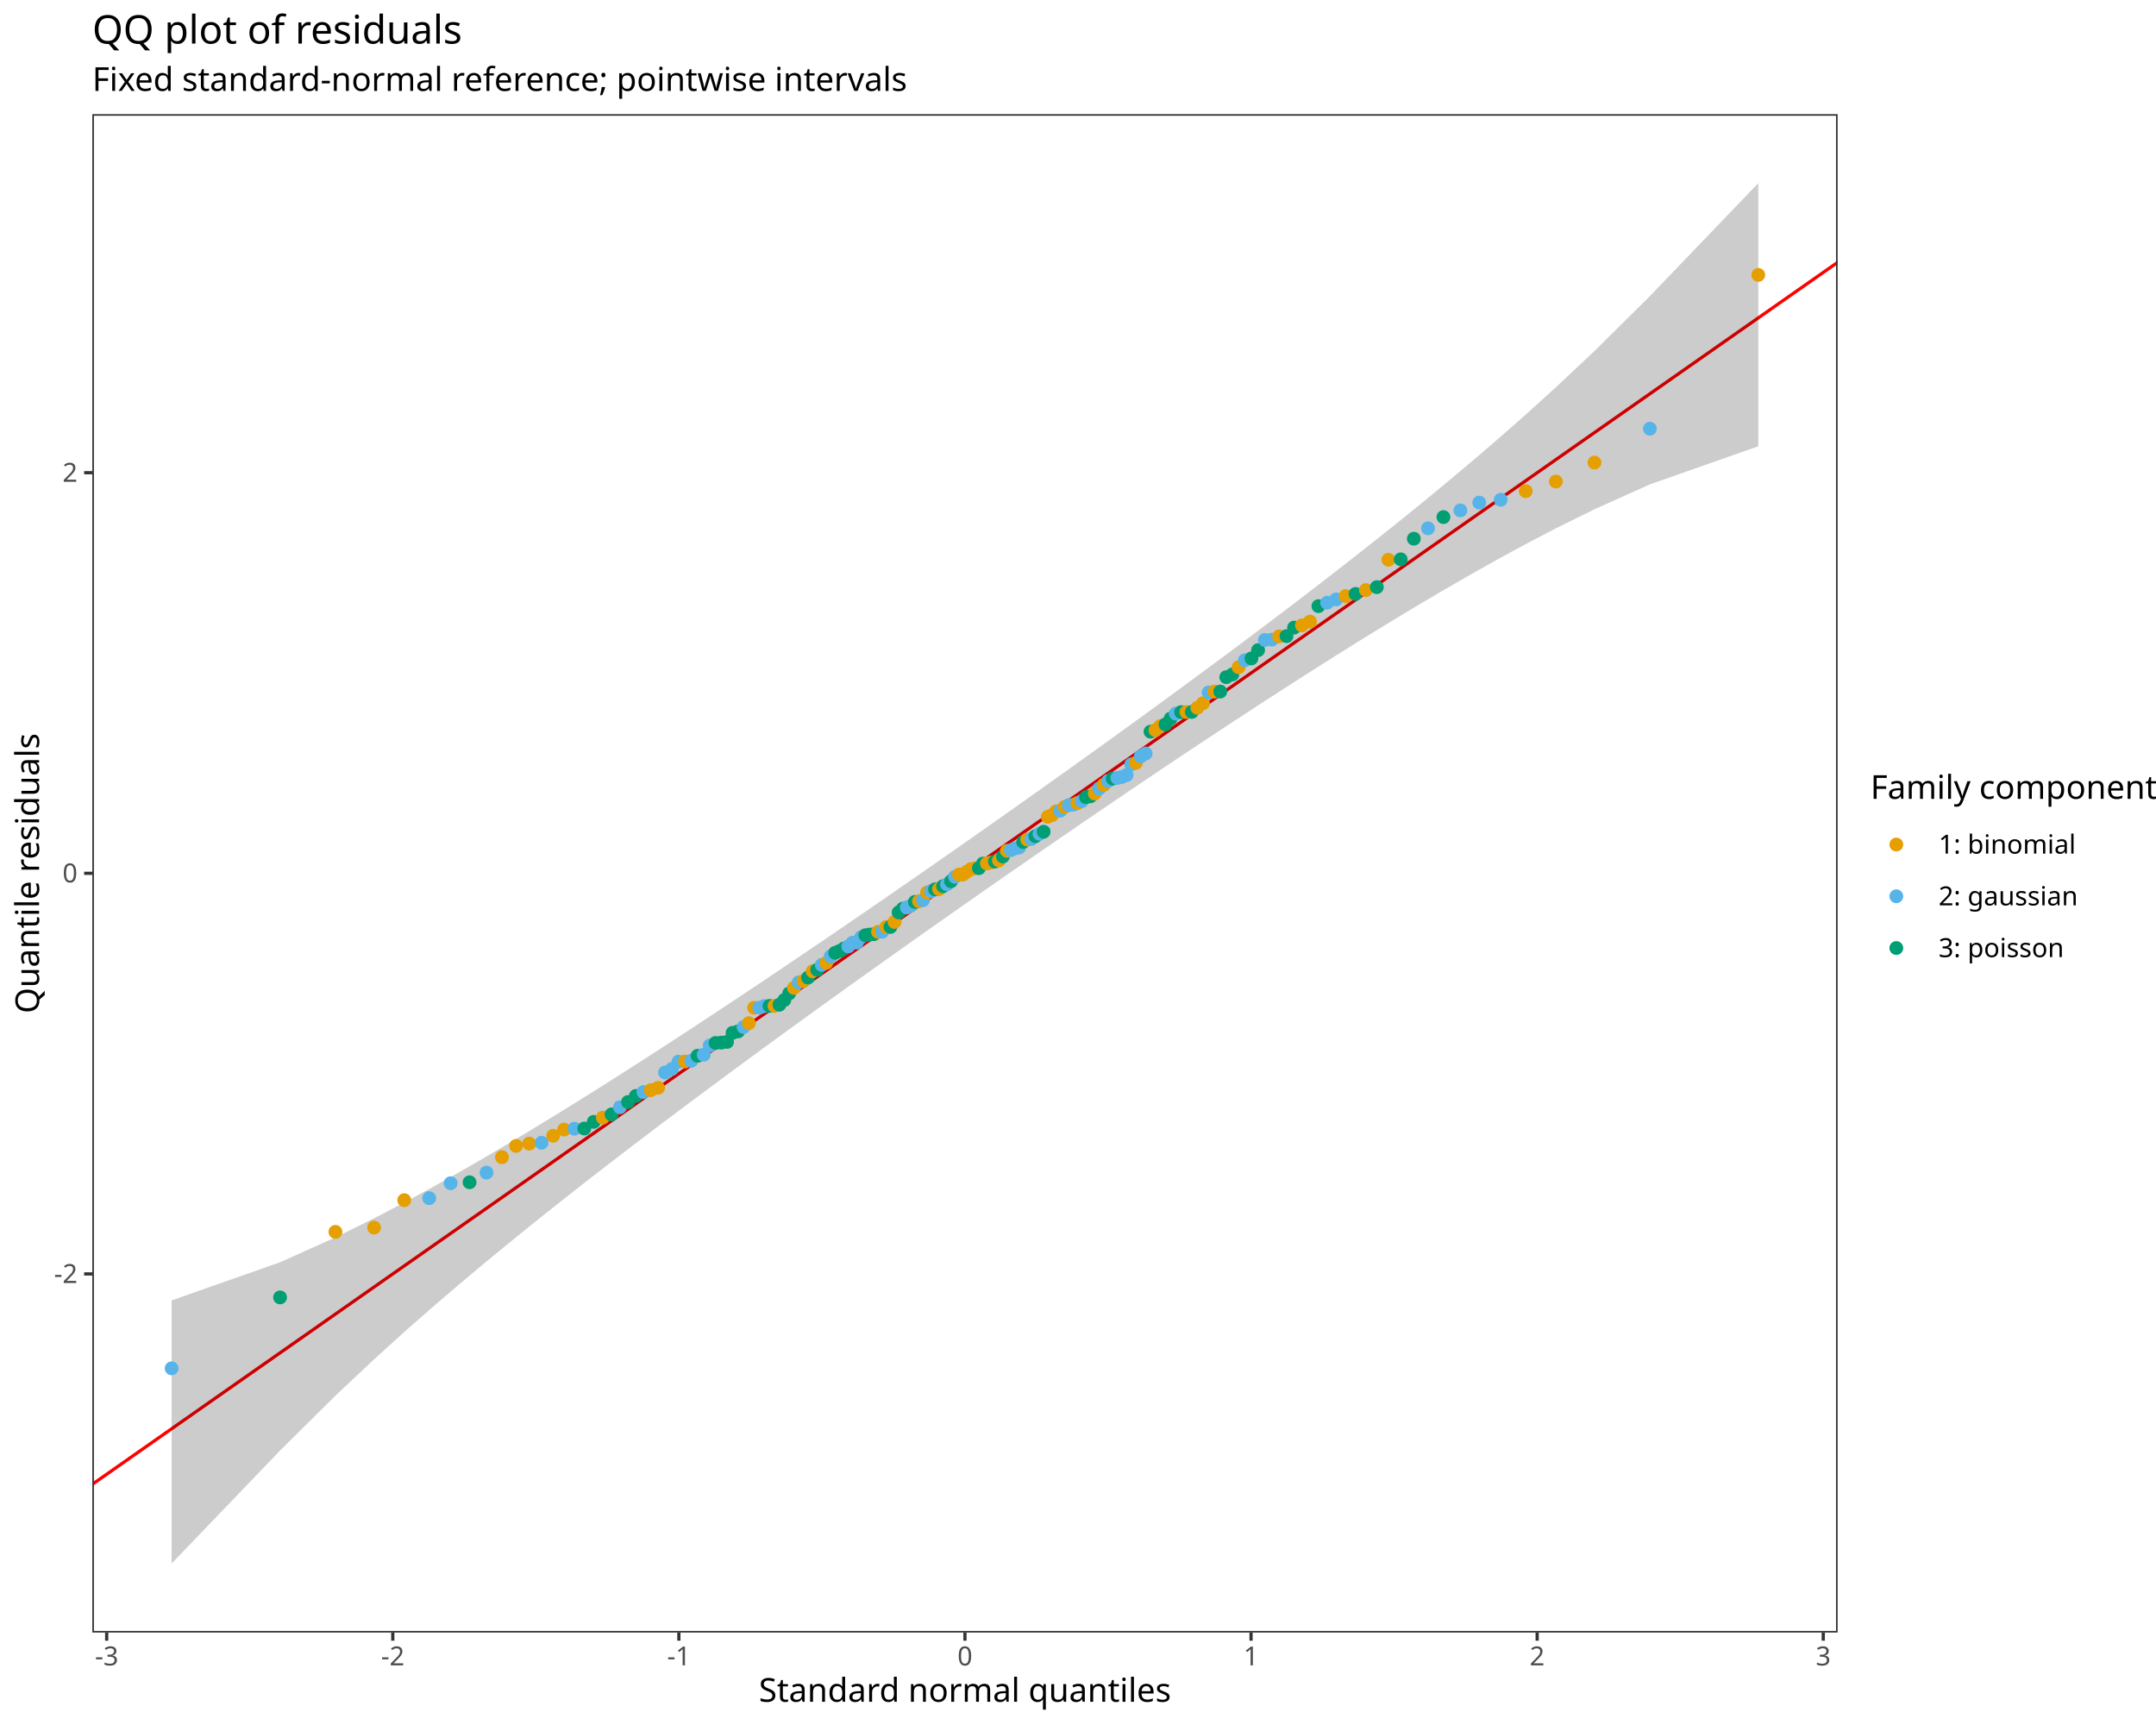
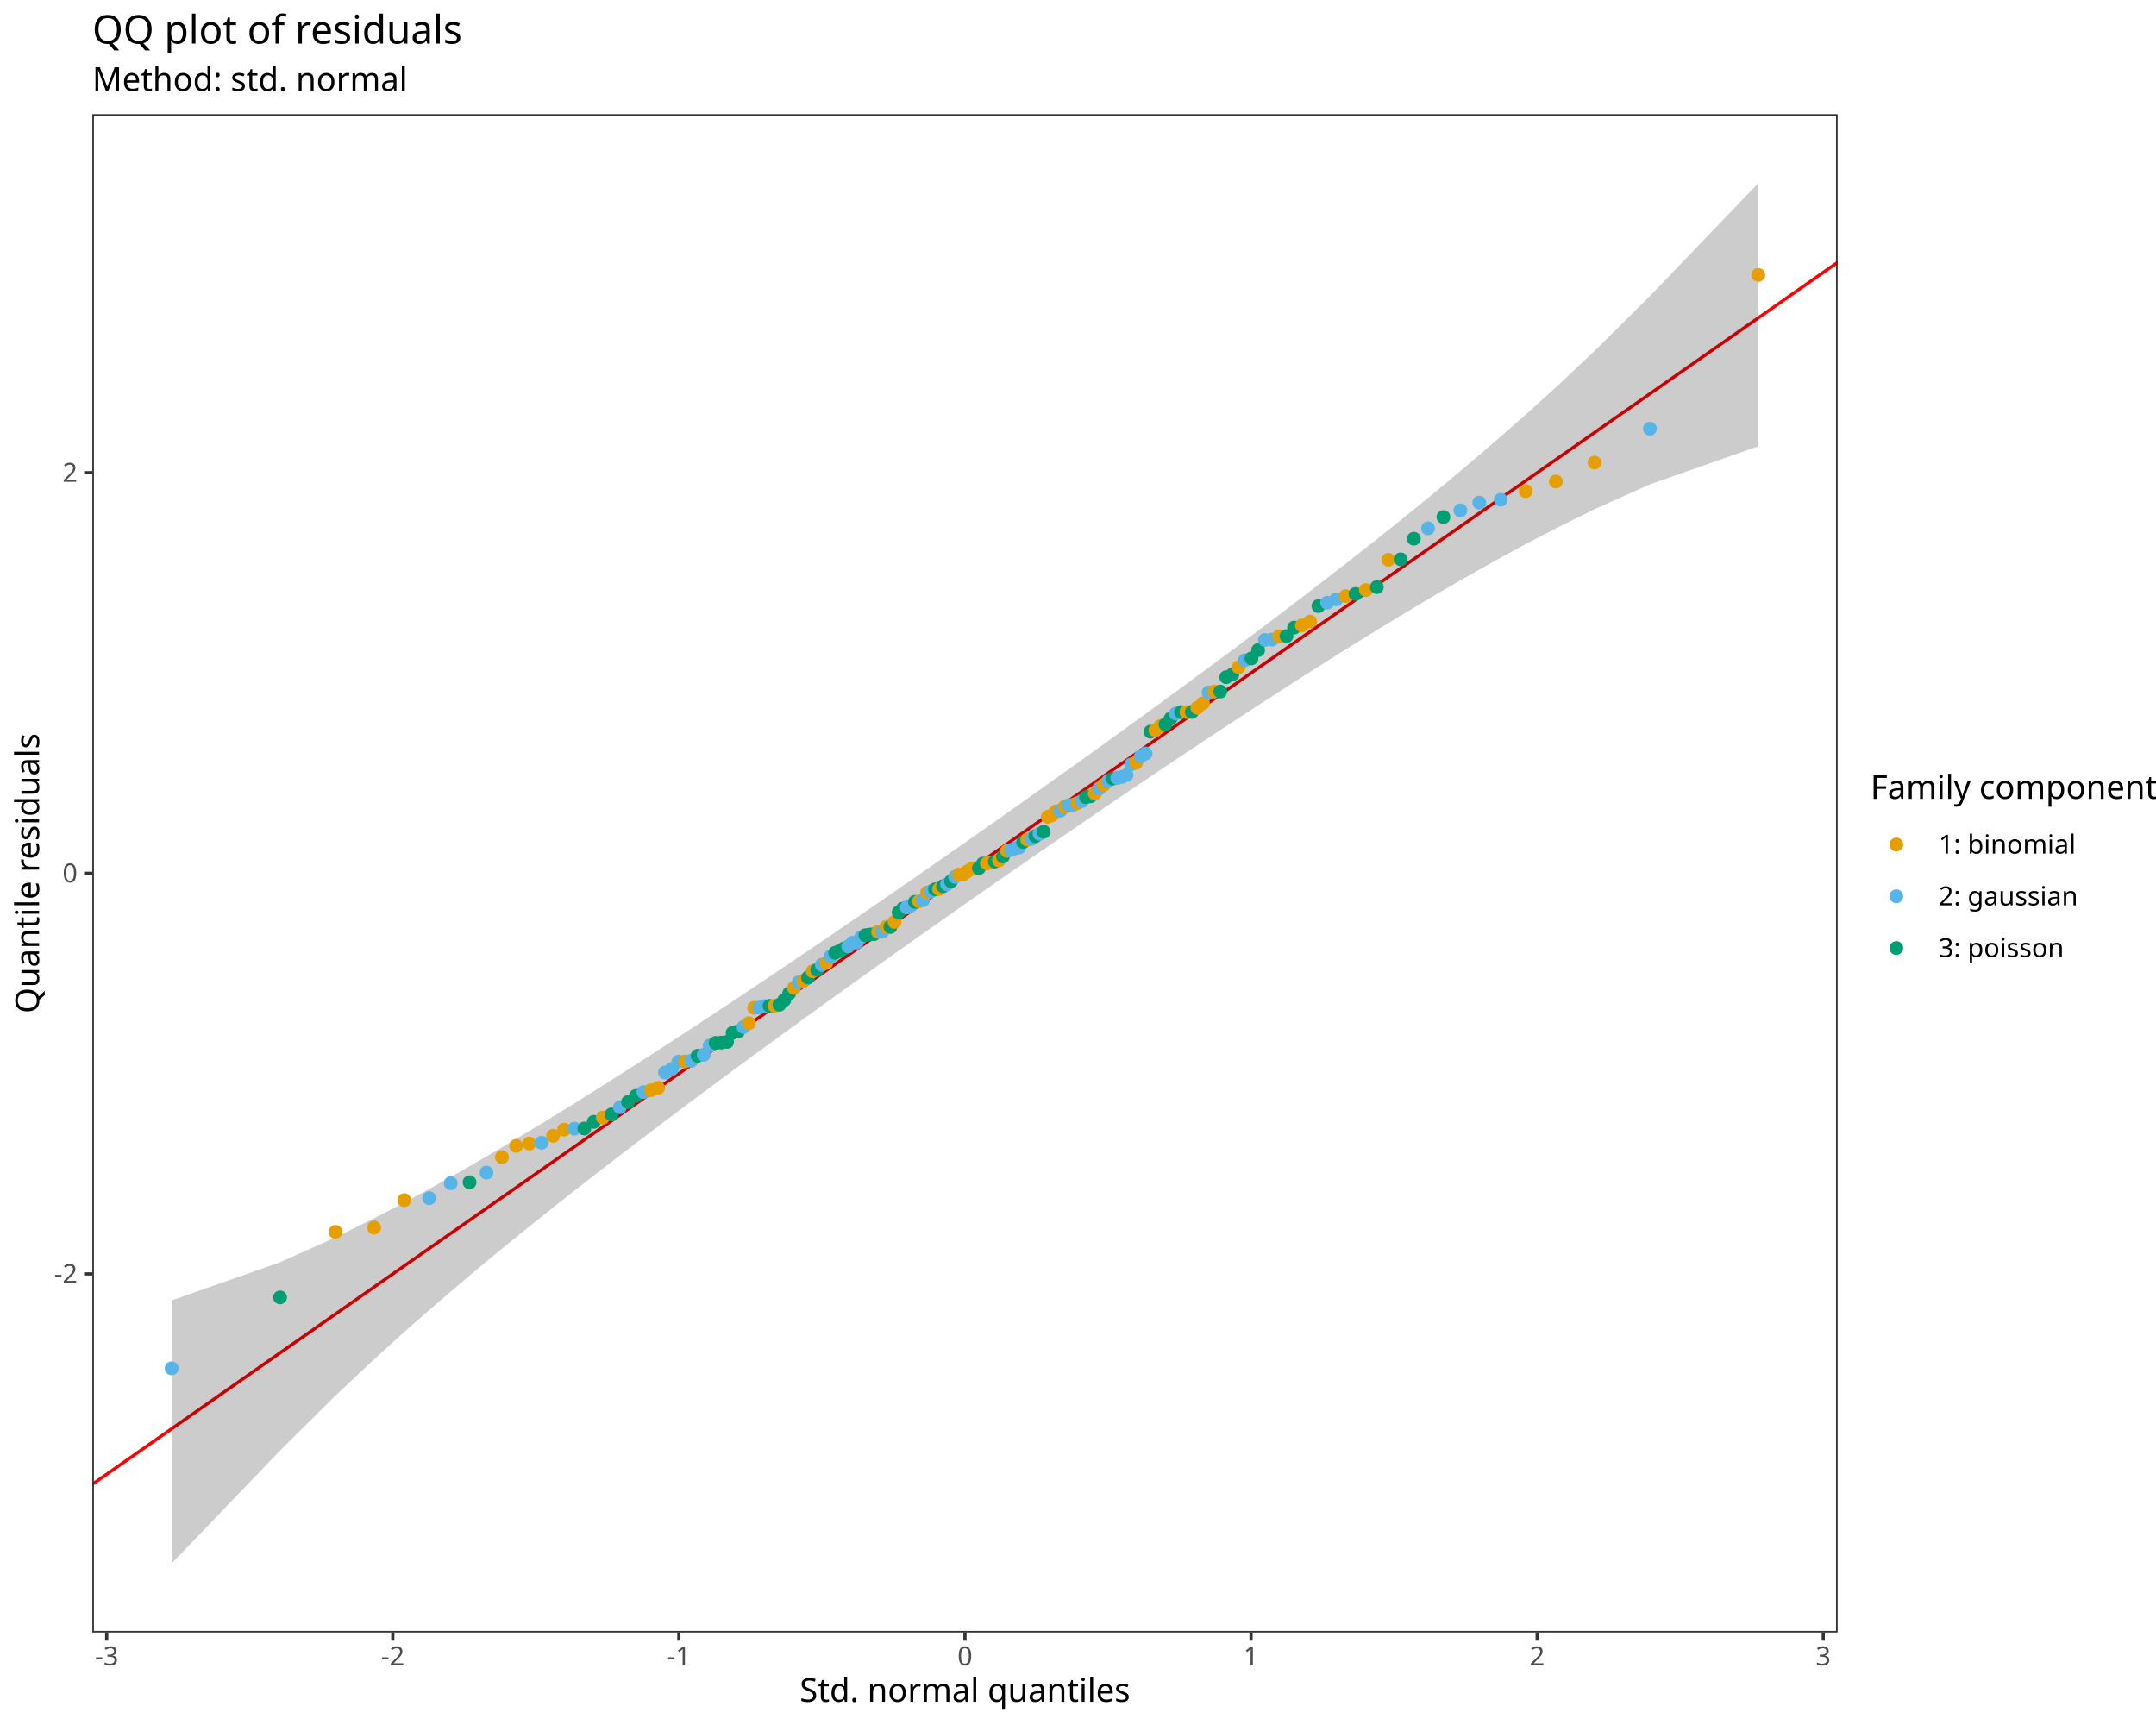
<svg xmlns="http://www.w3.org/2000/svg" class="svglite" data-engine-version="2.0" width="720.00pt" height="576.00pt" viewBox="0 0 720.00 576.00">
  <defs>
    <style type="text/css">
    .svglite line, .svglite polyline, .svglite polygon, .svglite path, .svglite rect, .svglite circle {
      fill: none;
      stroke: #000000;
      stroke-linecap: round;
      stroke-linejoin: round;
      stroke-miterlimit: 10.00;
    }
  </style>
  </defs>
  <rect width="100%" height="100%" style="stroke: none; fill: #FFFFFF;" />
  <defs>
    <clipPath id="cpMC4wMHw3MjAuMDB8MC4wMHw1NzYuMDA=">
      <rect x="0.00" y="0.00" width="720.00" height="576.00" />
    </clipPath>
  </defs>
  <g clip-path="url(#cpMC4wMHw3MjAuMDB8MC4wMHw1NzYuMDA=)">
    <rect x="0.00" y="0.00" width="720.00" height="576.00" style="stroke-width: 1.07; stroke: #FFFFFF; fill: #FFFFFF;" />
  </g>
  <defs>
    <clipPath id="cpMzAuODN8NjEzLjY4fDM4LjEyfDU0NS4xMQ==">
      <rect x="30.83" y="38.12" width="582.85" height="507.00" />
    </clipPath>
  </defs>
  <g clip-path="url(#cpMzAuODN8NjEzLjY4fDM4LjEyfDU0NS4xMQ==)">
    <rect x="30.83" y="38.12" width="582.85" height="507.00" style="stroke-width: 1.07; stroke: none; fill: #FFFFFF;" />
    <line x1="-552.02" y1="903.64" x2="1196.52" y2="-320.41" style="stroke-width: 1.07; stroke: #FF0000; stroke-linecap: butt;" />
    <polygon points="57.32,434.21 93.53,421.49 112.02,413.18 124.92,406.81 134.99,401.55 143.33,397.02 150.50,393.03 156.81,389.43 162.47,386.15 167.62,383.12 172.36,380.31 176.75,377.66 180.86,375.17 184.72,372.81 188.37,370.56 191.83,368.42 195.13,366.36 198.28,364.38 201.31,362.48 204.22,360.64 207.02,358.86 209.73,357.13 212.35,355.46 214.89,353.83 217.35,352.24 219.75,350.69 222.08,349.18 224.36,347.70 226.58,346.25 228.76,344.83 230.88,343.44 232.96,342.08 235.00,340.74 237.00,339.42 238.96,338.13 240.89,336.85 242.79,335.60 244.65,334.36 246.49,333.14 248.30,331.94 250.08,330.75 251.84,329.58 253.57,328.42 255.28,327.27 256.97,326.14 258.64,325.02 260.29,323.91 261.93,322.81 263.54,321.72 265.14,320.64 266.72,319.57 268.29,318.51 269.85,317.46 271.39,316.42 272.91,315.38 274.43,314.35 275.93,313.33 277.42,312.32 278.90,311.31 280.37,310.30 281.83,309.31 283.28,308.32 284.72,307.33 286.15,306.35 287.58,305.37 289.00,304.40 290.41,303.43 291.81,302.47 293.21,301.51 294.60,300.55 295.98,299.60 297.36,298.65 298.73,297.70 300.10,296.75 301.47,295.81 302.83,294.87 304.18,293.93 305.54,292.99 306.89,292.06 308.23,291.12 309.58,290.19 310.92,289.26 312.26,288.33 313.59,287.40 314.93,286.47 316.26,285.54 317.59,284.61 318.93,283.68 320.26,282.75 321.59,281.82 322.92,280.88 324.25,279.95 325.58,279.02 326.91,278.08 328.24,277.15 329.58,276.21 330.91,275.27 332.25,274.33 333.59,273.39 334.93,272.44 336.27,271.50 337.62,270.55 338.97,269.59 340.32,268.64 341.68,267.68 343.04,266.71 344.40,265.74 345.77,264.77 347.15,263.80 348.52,262.82 349.91,261.83 351.30,260.84 352.70,259.85 354.10,258.85 355.51,257.84 356.93,256.83 358.35,255.81 359.78,254.79 361.23,253.75 362.68,252.71 364.14,251.67 365.61,250.61 367.09,249.55 368.58,248.47 370.08,247.39 371.59,246.30 373.12,245.20 374.66,244.08 376.21,242.96 377.78,241.82 379.36,240.68 380.96,239.52 382.58,238.34 384.21,237.15 385.86,235.95 387.53,234.73 389.22,233.50 390.93,232.24 392.67,230.97 394.43,229.69 396.21,228.38 398.02,227.05 399.85,225.69 401.72,224.32 403.61,222.92 405.54,221.49 407.51,220.03 409.51,218.55 411.55,217.03 413.63,215.48 415.75,213.89 417.92,212.26 420.14,210.59 422.42,208.88 424.76,207.11 427.15,205.30 429.62,203.43 432.16,201.50 434.78,199.50 437.49,197.42 440.29,195.27 443.20,193.02 446.22,190.68 449.38,188.22 452.68,185.64 456.14,182.92 459.79,180.04 463.65,176.96 467.76,173.67 472.15,170.12 476.89,166.26 482.04,162.01 487.70,157.29 494.01,151.95 501.17,145.78 509.51,138.44 519.58,129.33 532.48,117.20 550.98,98.88 587.18,61.16 587.18,149.02 550.98,161.74 532.48,170.05 519.58,176.42 509.51,181.68 501.17,186.21 494.01,190.20 487.70,193.80 482.04,197.08 476.89,200.11 472.15,202.92 467.76,205.57 463.65,208.06 459.79,210.42 456.14,212.66 452.68,214.81 449.38,216.87 446.22,218.84 443.20,220.75 440.29,222.59 437.49,224.37 434.78,226.10 432.16,227.77 429.62,229.40 427.15,230.99 424.76,232.54 422.42,234.05 420.14,235.53 417.92,236.98 415.75,238.40 413.63,239.79 411.55,241.15 409.51,242.49 407.51,243.81 405.54,245.10 403.61,246.38 401.72,247.63 399.85,248.87 398.02,250.09 396.21,251.29 394.43,252.48 392.67,253.65 390.93,254.81 389.22,255.96 387.53,257.09 385.86,258.21 384.21,259.32 382.58,260.42 380.96,261.51 379.36,262.59 377.78,263.66 376.21,264.72 374.66,265.77 373.12,266.81 371.59,267.85 370.08,268.88 368.58,269.90 367.09,270.91 365.61,271.92 364.14,272.92 362.68,273.92 361.23,274.91 359.78,275.90 358.35,276.88 356.93,277.86 355.51,278.83 354.10,279.80 352.70,280.76 351.30,281.72 349.91,282.68 348.52,283.63 347.15,284.58 345.77,285.53 344.40,286.47 343.04,287.42 341.68,288.36 340.32,289.30 338.97,290.24 337.62,291.17 336.27,292.11 334.93,293.04 333.59,293.97 332.25,294.90 330.91,295.83 329.58,296.76 328.24,297.69 326.91,298.62 325.58,299.55 324.25,300.48 322.92,301.41 321.59,302.34 320.26,303.28 318.93,304.21 317.59,305.14 316.26,306.08 314.93,307.02 313.59,307.96 312.26,308.90 310.92,309.84 309.58,310.79 308.23,311.73 306.89,312.68 305.54,313.64 304.18,314.59 302.83,315.55 301.47,316.52 300.10,317.48 298.73,318.46 297.36,319.43 295.98,320.41 294.60,321.40 293.21,322.39 291.81,323.38 290.41,324.38 289.00,325.39 287.58,326.40 286.15,327.42 284.72,328.44 283.28,329.48 281.83,330.52 280.37,331.56 278.90,332.62 277.42,333.68 275.93,334.76 274.43,335.84 272.91,336.93 271.39,338.03 269.85,339.15 268.29,340.27 266.72,341.41 265.14,342.55 263.54,343.71 261.93,344.89 260.29,346.08 258.64,347.28 256.97,348.50 255.28,349.73 253.57,350.98 251.84,352.25 250.08,353.54 248.30,354.85 246.49,356.18 244.65,357.54 242.79,358.91 240.89,360.31 238.96,361.74 237.00,363.20 235.00,364.68 232.96,366.20 230.88,367.75 228.76,369.34 226.58,370.97 224.36,372.64 222.08,374.35 219.75,376.11 217.35,377.93 214.89,379.80 212.35,381.73 209.73,383.73 207.02,385.81 204.22,387.96 201.31,390.21 198.28,392.55 195.13,395.00 191.83,397.59 188.37,400.31 184.72,403.19 180.86,406.27 176.75,409.56 172.36,413.11 167.62,416.97 162.47,421.22 156.81,425.94 150.50,431.28 143.33,437.45 134.99,444.78 124.92,453.90 112.02,466.03 93.53,484.35 57.32,522.07 " style="stroke-width: 0.00; stroke: none; stroke-linecap: butt; fill: #000000; fill-opacity: 0.20;" />
    <polyline points="57.32,434.21 93.53,421.49 112.02,413.18 124.92,406.81 134.99,401.55 143.33,397.02 150.50,393.03 156.81,389.43 162.47,386.15 167.62,383.12 172.36,380.31 176.75,377.66 180.86,375.17 184.72,372.81 188.37,370.56 191.83,368.42 195.13,366.36 198.28,364.38 201.31,362.48 204.22,360.64 207.02,358.86 209.73,357.13 212.35,355.46 214.89,353.83 217.35,352.24 219.75,350.69 222.08,349.18 224.36,347.70 226.58,346.25 228.76,344.83 230.88,343.44 232.96,342.08 235.00,340.74 237.00,339.42 238.96,338.13 240.89,336.85 242.79,335.60 244.65,334.36 246.49,333.14 248.30,331.94 250.08,330.75 251.84,329.58 253.57,328.42 255.28,327.27 256.97,326.14 258.64,325.02 260.29,323.91 261.93,322.81 263.54,321.72 265.14,320.64 266.72,319.57 268.29,318.51 269.85,317.46 271.39,316.42 272.91,315.38 274.43,314.35 275.93,313.33 277.42,312.32 278.90,311.31 280.37,310.30 281.83,309.31 283.28,308.32 284.72,307.33 286.15,306.35 287.58,305.37 289.00,304.40 290.41,303.43 291.81,302.47 293.21,301.51 294.60,300.55 295.98,299.60 297.36,298.65 298.73,297.70 300.10,296.75 301.47,295.81 302.83,294.87 304.18,293.93 305.54,292.99 306.89,292.06 308.23,291.12 309.58,290.19 310.92,289.26 312.26,288.33 313.59,287.40 314.93,286.47 316.26,285.54 317.59,284.61 318.93,283.68 320.26,282.75 321.59,281.82 322.92,280.88 324.25,279.95 325.58,279.02 326.91,278.08 328.24,277.15 329.58,276.21 330.91,275.27 332.25,274.33 333.59,273.39 334.93,272.44 336.27,271.50 337.62,270.55 338.97,269.59 340.32,268.64 341.68,267.68 343.04,266.71 344.40,265.74 345.77,264.77 347.15,263.80 348.52,262.82 349.91,261.83 351.30,260.84 352.70,259.85 354.10,258.85 355.51,257.84 356.93,256.83 358.35,255.81 359.78,254.79 361.23,253.75 362.68,252.71 364.14,251.67 365.61,250.61 367.09,249.55 368.58,248.47 370.08,247.39 371.59,246.30 373.12,245.20 374.66,244.08 376.21,242.96 377.78,241.82 379.36,240.68 380.96,239.52 382.58,238.34 384.21,237.15 385.86,235.95 387.53,234.73 389.22,233.50 390.93,232.24 392.67,230.97 394.43,229.69 396.21,228.38 398.02,227.05 399.85,225.69 401.72,224.32 403.61,222.92 405.54,221.49 407.51,220.03 409.51,218.55 411.55,217.03 413.63,215.48 415.75,213.89 417.92,212.26 420.14,210.59 422.42,208.88 424.76,207.11 427.15,205.30 429.62,203.43 432.16,201.50 434.78,199.50 437.49,197.42 440.29,195.27 443.20,193.02 446.22,190.68 449.38,188.22 452.68,185.64 456.14,182.92 459.79,180.04 463.65,176.96 467.76,173.67 472.15,170.12 476.89,166.26 482.04,162.01 487.70,157.29 494.01,151.95 501.17,145.78 509.51,138.44 519.58,129.33 532.48,117.20 550.98,98.88 587.18,61.16 " style="stroke-width: 1.07; stroke: none; stroke-linecap: butt;" />
    <polyline points="587.18,149.02 550.98,161.74 532.48,170.05 519.58,176.42 509.51,181.68 501.17,186.21 494.01,190.20 487.70,193.80 482.04,197.08 476.89,200.11 472.15,202.92 467.76,205.57 463.65,208.06 459.79,210.42 456.14,212.66 452.68,214.81 449.38,216.87 446.22,218.84 443.20,220.75 440.29,222.59 437.49,224.37 434.78,226.10 432.16,227.77 429.62,229.40 427.15,230.99 424.76,232.54 422.42,234.05 420.14,235.53 417.92,236.98 415.75,238.40 413.63,239.79 411.55,241.15 409.51,242.49 407.51,243.81 405.54,245.10 403.61,246.38 401.72,247.63 399.85,248.87 398.02,250.09 396.21,251.29 394.43,252.48 392.67,253.65 390.93,254.81 389.22,255.96 387.53,257.09 385.86,258.21 384.21,259.32 382.58,260.42 380.96,261.51 379.36,262.59 377.78,263.66 376.21,264.72 374.66,265.77 373.12,266.81 371.59,267.85 370.08,268.88 368.58,269.90 367.09,270.91 365.61,271.92 364.14,272.92 362.68,273.92 361.23,274.91 359.78,275.90 358.35,276.88 356.93,277.86 355.51,278.83 354.10,279.80 352.70,280.76 351.30,281.72 349.91,282.68 348.52,283.63 347.15,284.58 345.77,285.53 344.40,286.47 343.04,287.42 341.68,288.36 340.32,289.30 338.97,290.24 337.62,291.17 336.27,292.11 334.93,293.04 333.59,293.97 332.25,294.90 330.91,295.83 329.58,296.76 328.24,297.69 326.91,298.62 325.58,299.55 324.25,300.48 322.92,301.41 321.59,302.34 320.26,303.28 318.93,304.21 317.59,305.14 316.26,306.08 314.93,307.02 313.59,307.96 312.26,308.90 310.92,309.84 309.58,310.79 308.23,311.73 306.89,312.68 305.54,313.64 304.18,314.59 302.83,315.55 301.47,316.52 300.10,317.48 298.73,318.46 297.36,319.43 295.98,320.41 294.60,321.40 293.21,322.39 291.81,323.38 290.41,324.38 289.00,325.39 287.58,326.40 286.15,327.42 284.72,328.44 283.28,329.48 281.83,330.52 280.37,331.56 278.90,332.62 277.42,333.68 275.93,334.76 274.43,335.84 272.91,336.93 271.39,338.03 269.85,339.15 268.29,340.27 266.72,341.41 265.14,342.55 263.54,343.71 261.93,344.89 260.29,346.08 258.64,347.28 256.97,348.50 255.28,349.73 253.57,350.98 251.84,352.25 250.08,353.54 248.30,354.85 246.49,356.18 244.65,357.54 242.79,358.91 240.89,360.31 238.96,361.74 237.00,363.20 235.00,364.68 232.96,366.20 230.88,367.75 228.76,369.34 226.58,370.97 224.36,372.64 222.08,374.35 219.75,376.11 217.35,377.93 214.89,379.80 212.35,381.73 209.73,383.73 207.02,385.81 204.22,387.96 201.31,390.21 198.28,392.55 195.13,395.00 191.83,397.59 188.37,400.31 184.72,403.19 180.86,406.27 176.75,409.56 172.36,413.11 167.62,416.97 162.47,421.22 156.81,425.94 150.50,431.28 143.33,437.45 134.99,444.78 124.92,453.90 112.02,466.03 93.53,484.35 57.32,522.07 " style="stroke-width: 1.07; stroke: none; stroke-linecap: butt;" />
    <circle cx="57.32" cy="456.90" r="1.95" style="stroke-width: 0.71; stroke: #56B4E9; fill: #56B4E9;" />
    <circle cx="93.53" cy="433.22" r="1.95" style="stroke-width: 0.71; stroke: #009E73; fill: #009E73;" />
    <circle cx="112.02" cy="411.34" r="1.95" style="stroke-width: 0.71; stroke: #E69F00; fill: #E69F00;" />
    <circle cx="124.92" cy="409.90" r="1.95" style="stroke-width: 0.71; stroke: #E69F00; fill: #E69F00;" />
    <circle cx="134.99" cy="400.75" r="1.95" style="stroke-width: 0.71; stroke: #E69F00; fill: #E69F00;" />
    <circle cx="143.33" cy="400.08" r="1.95" style="stroke-width: 0.71; stroke: #56B4E9; fill: #56B4E9;" />
    <circle cx="150.50" cy="395.09" r="1.95" style="stroke-width: 0.71; stroke: #56B4E9; fill: #56B4E9;" />
    <circle cx="156.81" cy="394.78" r="1.95" style="stroke-width: 0.71; stroke: #009E73; fill: #009E73;" />
    <circle cx="162.47" cy="391.55" r="1.95" style="stroke-width: 0.71; stroke: #56B4E9; fill: #56B4E9;" />
    <circle cx="167.62" cy="386.38" r="1.95" style="stroke-width: 0.71; stroke: #E69F00; fill: #E69F00;" />
    <circle cx="172.36" cy="382.63" r="1.95" style="stroke-width: 0.71; stroke: #E69F00; fill: #E69F00;" />
    <circle cx="176.75" cy="381.86" r="1.95" style="stroke-width: 0.71; stroke: #E69F00; fill: #E69F00;" />
    <circle cx="180.86" cy="381.58" r="1.95" style="stroke-width: 0.71; stroke: #56B4E9; fill: #56B4E9;" />
    <circle cx="184.72" cy="379.25" r="1.95" style="stroke-width: 0.71; stroke: #E69F00; fill: #E69F00;" />
    <circle cx="188.37" cy="377.19" r="1.95" style="stroke-width: 0.71; stroke: #E69F00; fill: #E69F00;" />
    <circle cx="191.83" cy="376.88" r="1.95" style="stroke-width: 0.71; stroke: #56B4E9; fill: #56B4E9;" />
    <circle cx="195.13" cy="376.83" r="1.95" style="stroke-width: 0.71; stroke: #009E73; fill: #009E73;" />
    <circle cx="198.28" cy="374.60" r="1.95" style="stroke-width: 0.71; stroke: #009E73; fill: #009E73;" />
    <circle cx="201.31" cy="373.19" r="1.95" style="stroke-width: 0.71; stroke: #E69F00; fill: #E69F00;" />
    <circle cx="204.22" cy="372.12" r="1.95" style="stroke-width: 0.71; stroke: #009E73; fill: #009E73;" />
    <circle cx="207.02" cy="369.73" r="1.95" style="stroke-width: 0.71; stroke: #56B4E9; fill: #56B4E9;" />
    <circle cx="209.73" cy="367.98" r="1.95" style="stroke-width: 0.71; stroke: #009E73; fill: #009E73;" />
    <circle cx="212.35" cy="365.95" r="1.95" style="stroke-width: 0.71; stroke: #009E73; fill: #009E73;" />
    <circle cx="214.89" cy="364.66" r="1.95" style="stroke-width: 0.71; stroke: #56B4E9; fill: #56B4E9;" />
    <circle cx="217.35" cy="364.02" r="1.95" style="stroke-width: 0.71; stroke: #E69F00; fill: #E69F00;" />
    <circle cx="219.75" cy="363.24" r="1.95" style="stroke-width: 0.71; stroke: #E69F00; fill: #E69F00;" />
    <circle cx="222.08" cy="358.12" r="1.95" style="stroke-width: 0.71; stroke: #56B4E9; fill: #56B4E9;" />
    <circle cx="224.36" cy="356.95" r="1.95" style="stroke-width: 0.71; stroke: #56B4E9; fill: #56B4E9;" />
    <circle cx="226.58" cy="354.50" r="1.95" style="stroke-width: 0.71; stroke: #56B4E9; fill: #56B4E9;" />
    <circle cx="228.76" cy="354.45" r="1.95" style="stroke-width: 0.71; stroke: #E69F00; fill: #E69F00;" />
    <circle cx="230.88" cy="354.19" r="1.95" style="stroke-width: 0.71; stroke: #56B4E9; fill: #56B4E9;" />
    <circle cx="232.96" cy="352.54" r="1.95" style="stroke-width: 0.71; stroke: #009E73; fill: #009E73;" />
    <circle cx="235.00" cy="352.20" r="1.95" style="stroke-width: 0.71; stroke: #56B4E9; fill: #56B4E9;" />
    <circle cx="237.00" cy="349.12" r="1.95" style="stroke-width: 0.71; stroke: #56B4E9; fill: #56B4E9;" />
    <circle cx="238.96" cy="348.25" r="1.95" style="stroke-width: 0.71; stroke: #009E73; fill: #009E73;" />
    <circle cx="240.89" cy="348.14" r="1.95" style="stroke-width: 0.71; stroke: #009E73; fill: #009E73;" />
    <circle cx="242.79" cy="347.91" r="1.95" style="stroke-width: 0.71; stroke: #009E73; fill: #009E73;" />
    <circle cx="244.65" cy="344.88" r="1.95" style="stroke-width: 0.71; stroke: #009E73; fill: #009E73;" />
    <circle cx="246.49" cy="344.40" r="1.95" style="stroke-width: 0.71; stroke: #009E73; fill: #009E73;" />
    <circle cx="248.30" cy="342.93" r="1.95" style="stroke-width: 0.71; stroke: #56B4E9; fill: #56B4E9;" />
    <circle cx="250.08" cy="341.65" r="1.95" style="stroke-width: 0.71; stroke: #E69F00; fill: #E69F00;" />
    <circle cx="251.84" cy="336.52" r="1.95" style="stroke-width: 0.71; stroke: #E69F00; fill: #E69F00;" />
    <circle cx="253.57" cy="336.48" r="1.95" style="stroke-width: 0.71; stroke: #56B4E9; fill: #56B4E9;" />
    <circle cx="255.28" cy="335.95" r="1.95" style="stroke-width: 0.71; stroke: #56B4E9; fill: #56B4E9;" />
    <circle cx="256.97" cy="335.88" r="1.95" style="stroke-width: 0.71; stroke: #009E73; fill: #009E73;" />
    <circle cx="258.64" cy="335.87" r="1.95" style="stroke-width: 0.71; stroke: #E69F00; fill: #E69F00;" />
    <circle cx="260.29" cy="335.49" r="1.95" style="stroke-width: 0.71; stroke: #009E73; fill: #009E73;" />
    <circle cx="261.93" cy="333.91" r="1.95" style="stroke-width: 0.71; stroke: #009E73; fill: #009E73;" />
    <circle cx="263.54" cy="331.71" r="1.95" style="stroke-width: 0.71; stroke: #009E73; fill: #009E73;" />
    <circle cx="265.14" cy="329.87" r="1.95" style="stroke-width: 0.71; stroke: #E69F00; fill: #E69F00;" />
    <circle cx="266.72" cy="328.04" r="1.95" style="stroke-width: 0.71; stroke: #56B4E9; fill: #56B4E9;" />
    <circle cx="268.29" cy="327.56" r="1.95" style="stroke-width: 0.71; stroke: #E69F00; fill: #E69F00;" />
    <circle cx="269.85" cy="326.42" r="1.95" style="stroke-width: 0.71; stroke: #009E73; fill: #009E73;" />
    <circle cx="271.39" cy="324.32" r="1.95" style="stroke-width: 0.71; stroke: #E69F00; fill: #E69F00;" />
    <circle cx="272.91" cy="323.83" r="1.95" style="stroke-width: 0.71; stroke: #009E73; fill: #009E73;" />
    <circle cx="274.43" cy="322.18" r="1.95" style="stroke-width: 0.71; stroke: #56B4E9; fill: #56B4E9;" />
    <circle cx="275.93" cy="321.52" r="1.95" style="stroke-width: 0.71; stroke: #E69F00; fill: #E69F00;" />
    <circle cx="277.42" cy="319.32" r="1.95" style="stroke-width: 0.71; stroke: #56B4E9; fill: #56B4E9;" />
    <circle cx="278.90" cy="318.15" r="1.95" style="stroke-width: 0.71; stroke: #009E73; fill: #009E73;" />
    <circle cx="280.37" cy="317.56" r="1.95" style="stroke-width: 0.71; stroke: #009E73; fill: #009E73;" />
    <circle cx="281.83" cy="316.73" r="1.95" style="stroke-width: 0.71; stroke: #009E73; fill: #009E73;" />
    <circle cx="283.28" cy="316.02" r="1.95" style="stroke-width: 0.71; stroke: #56B4E9; fill: #56B4E9;" />
    <circle cx="284.72" cy="314.76" r="1.95" style="stroke-width: 0.71; stroke: #56B4E9; fill: #56B4E9;" />
    <circle cx="286.15" cy="314.74" r="1.95" style="stroke-width: 0.71; stroke: #56B4E9; fill: #56B4E9;" />
    <circle cx="287.58" cy="312.95" r="1.95" style="stroke-width: 0.71; stroke: #56B4E9; fill: #56B4E9;" />
    <circle cx="289.00" cy="312.28" r="1.95" style="stroke-width: 0.71; stroke: #009E73; fill: #009E73;" />
    <circle cx="290.41" cy="312.06" r="1.95" style="stroke-width: 0.71; stroke: #009E73; fill: #009E73;" />
    <circle cx="291.81" cy="311.94" r="1.95" style="stroke-width: 0.71; stroke: #009E73; fill: #009E73;" />
    <circle cx="293.21" cy="311.17" r="1.95" style="stroke-width: 0.71; stroke: #E69F00; fill: #E69F00;" />
    <circle cx="294.60" cy="311.15" r="1.95" style="stroke-width: 0.71; stroke: #56B4E9; fill: #56B4E9;" />
    <circle cx="295.98" cy="309.53" r="1.95" style="stroke-width: 0.71; stroke: #E69F00; fill: #E69F00;" />
    <circle cx="297.36" cy="309.52" r="1.95" style="stroke-width: 0.71; stroke: #009E73; fill: #009E73;" />
    <circle cx="298.73" cy="307.85" r="1.95" style="stroke-width: 0.71; stroke: #E69F00; fill: #E69F00;" />
    <circle cx="300.10" cy="304.66" r="1.95" style="stroke-width: 0.71; stroke: #009E73; fill: #009E73;" />
    <circle cx="301.47" cy="303.43" r="1.95" style="stroke-width: 0.71; stroke: #009E73; fill: #009E73;" />
    <circle cx="302.83" cy="303.01" r="1.95" style="stroke-width: 0.71; stroke: #56B4E9; fill: #56B4E9;" />
    <circle cx="304.18" cy="302.39" r="1.95" style="stroke-width: 0.71; stroke: #56B4E9; fill: #56B4E9;" />
    <circle cx="305.54" cy="301.15" r="1.95" style="stroke-width: 0.71; stroke: #009E73; fill: #009E73;" />
    <circle cx="306.89" cy="300.95" r="1.95" style="stroke-width: 0.71; stroke: #E69F00; fill: #E69F00;" />
    <circle cx="308.23" cy="300.58" r="1.95" style="stroke-width: 0.71; stroke: #56B4E9; fill: #56B4E9;" />
    <circle cx="309.58" cy="298.05" r="1.95" style="stroke-width: 0.71; stroke: #E69F00; fill: #E69F00;" />
    <circle cx="310.92" cy="297.58" r="1.95" style="stroke-width: 0.71; stroke: #56B4E9; fill: #56B4E9;" />
    <circle cx="312.26" cy="296.96" r="1.95" style="stroke-width: 0.71; stroke: #009E73; fill: #009E73;" />
    <circle cx="313.59" cy="296.87" r="1.95" style="stroke-width: 0.71; stroke: #E69F00; fill: #E69F00;" />
    <circle cx="314.93" cy="295.91" r="1.95" style="stroke-width: 0.71; stroke: #009E73; fill: #009E73;" />
    <circle cx="316.26" cy="295.28" r="1.95" style="stroke-width: 0.71; stroke: #56B4E9; fill: #56B4E9;" />
    <circle cx="317.59" cy="294.25" r="1.95" style="stroke-width: 0.71; stroke: #009E73; fill: #009E73;" />
    <circle cx="318.93" cy="292.78" r="1.95" style="stroke-width: 0.71; stroke: #56B4E9; fill: #56B4E9;" />
    <circle cx="320.26" cy="292.03" r="1.95" style="stroke-width: 0.71; stroke: #E69F00; fill: #E69F00;" />
    <circle cx="321.59" cy="292.02" r="1.95" style="stroke-width: 0.71; stroke: #E69F00; fill: #E69F00;" />
    <circle cx="322.92" cy="291.05" r="1.95" style="stroke-width: 0.71; stroke: #E69F00; fill: #E69F00;" />
    <circle cx="324.25" cy="290.20" r="1.95" style="stroke-width: 0.71; stroke: #E69F00; fill: #E69F00;" />
    <circle cx="325.58" cy="289.94" r="1.95" style="stroke-width: 0.71; stroke: #E69F00; fill: #E69F00;" />
    <circle cx="326.91" cy="289.88" r="1.95" style="stroke-width: 0.71; stroke: #009E73; fill: #009E73;" />
    <circle cx="328.24" cy="288.37" r="1.95" style="stroke-width: 0.71; stroke: #009E73; fill: #009E73;" />
    <circle cx="329.58" cy="288.31" r="1.95" style="stroke-width: 0.71; stroke: #E69F00; fill: #E69F00;" />
    <circle cx="330.91" cy="288.02" r="1.95" style="stroke-width: 0.71; stroke: #E69F00; fill: #E69F00;" />
    <circle cx="332.25" cy="287.68" r="1.95" style="stroke-width: 0.71; stroke: #009E73; fill: #009E73;" />
    <circle cx="333.59" cy="287.30" r="1.95" style="stroke-width: 0.71; stroke: #E69F00; fill: #E69F00;" />
    <circle cx="334.93" cy="285.98" r="1.95" style="stroke-width: 0.71; stroke: #009E73; fill: #009E73;" />
    <circle cx="336.27" cy="284.10" r="1.95" style="stroke-width: 0.71; stroke: #E69F00; fill: #E69F00;" />
    <circle cx="337.62" cy="283.85" r="1.95" style="stroke-width: 0.71; stroke: #56B4E9; fill: #56B4E9;" />
    <circle cx="338.97" cy="283.26" r="1.95" style="stroke-width: 0.71; stroke: #56B4E9; fill: #56B4E9;" />
    <circle cx="340.32" cy="282.99" r="1.95" style="stroke-width: 0.71; stroke: #56B4E9; fill: #56B4E9;" />
    <circle cx="341.68" cy="281.15" r="1.95" style="stroke-width: 0.71; stroke: #009E73; fill: #009E73;" />
    <circle cx="343.04" cy="280.34" r="1.95" style="stroke-width: 0.71; stroke: #E69F00; fill: #E69F00;" />
    <circle cx="344.40" cy="280.14" r="1.95" style="stroke-width: 0.71; stroke: #56B4E9; fill: #56B4E9;" />
    <circle cx="345.77" cy="279.21" r="1.95" style="stroke-width: 0.71; stroke: #009E73; fill: #009E73;" />
    <circle cx="347.15" cy="278.40" r="1.95" style="stroke-width: 0.71; stroke: #56B4E9; fill: #56B4E9;" />
    <circle cx="348.52" cy="277.73" r="1.95" style="stroke-width: 0.71; stroke: #009E73; fill: #009E73;" />
    <circle cx="349.91" cy="272.74" r="1.95" style="stroke-width: 0.71; stroke: #E69F00; fill: #E69F00;" />
    <circle cx="351.30" cy="272.21" r="1.95" style="stroke-width: 0.71; stroke: #E69F00; fill: #E69F00;" />
    <circle cx="352.70" cy="270.91" r="1.95" style="stroke-width: 0.71; stroke: #E69F00; fill: #E69F00;" />
    <circle cx="354.10" cy="270.70" r="1.95" style="stroke-width: 0.71; stroke: #56B4E9; fill: #56B4E9;" />
    <circle cx="355.51" cy="269.43" r="1.95" style="stroke-width: 0.71; stroke: #E69F00; fill: #E69F00;" />
    <circle cx="356.93" cy="268.85" r="1.95" style="stroke-width: 0.71; stroke: #56B4E9; fill: #56B4E9;" />
    <circle cx="358.35" cy="268.72" r="1.95" style="stroke-width: 0.71; stroke: #56B4E9; fill: #56B4E9;" />
    <circle cx="359.78" cy="268.16" r="1.95" style="stroke-width: 0.71; stroke: #E69F00; fill: #E69F00;" />
    <circle cx="361.23" cy="267.51" r="1.95" style="stroke-width: 0.71; stroke: #56B4E9; fill: #56B4E9;" />
    <circle cx="362.68" cy="266.19" r="1.95" style="stroke-width: 0.71; stroke: #009E73; fill: #009E73;" />
    <circle cx="364.14" cy="265.91" r="1.95" style="stroke-width: 0.71; stroke: #009E73; fill: #009E73;" />
    <circle cx="365.61" cy="264.94" r="1.95" style="stroke-width: 0.71; stroke: #E69F00; fill: #E69F00;" />
    <circle cx="367.09" cy="263.28" r="1.95" style="stroke-width: 0.71; stroke: #56B4E9; fill: #56B4E9;" />
    <circle cx="368.58" cy="262.09" r="1.95" style="stroke-width: 0.71; stroke: #E69F00; fill: #E69F00;" />
    <circle cx="370.08" cy="260.76" r="1.95" style="stroke-width: 0.71; stroke: #56B4E9; fill: #56B4E9;" />
    <circle cx="371.59" cy="259.98" r="1.95" style="stroke-width: 0.71; stroke: #009E73; fill: #009E73;" />
    <circle cx="373.12" cy="259.77" r="1.95" style="stroke-width: 0.71; stroke: #56B4E9; fill: #56B4E9;" />
    <circle cx="374.66" cy="259.44" r="1.95" style="stroke-width: 0.71; stroke: #56B4E9; fill: #56B4E9;" />
    <circle cx="376.21" cy="258.81" r="1.95" style="stroke-width: 0.71; stroke: #56B4E9; fill: #56B4E9;" />
    <circle cx="377.78" cy="255.24" r="1.95" style="stroke-width: 0.71; stroke: #56B4E9; fill: #56B4E9;" />
    <circle cx="379.36" cy="254.72" r="1.95" style="stroke-width: 0.71; stroke: #E69F00; fill: #E69F00;" />
    <circle cx="380.96" cy="252.54" r="1.95" style="stroke-width: 0.71; stroke: #56B4E9; fill: #56B4E9;" />
    <circle cx="382.58" cy="251.61" r="1.95" style="stroke-width: 0.71; stroke: #56B4E9; fill: #56B4E9;" />
    <circle cx="384.21" cy="244.31" r="1.95" style="stroke-width: 0.71; stroke: #009E73; fill: #009E73;" />
    <circle cx="385.86" cy="243.81" r="1.95" style="stroke-width: 0.71; stroke: #E69F00; fill: #E69F00;" />
    <circle cx="387.53" cy="242.43" r="1.95" style="stroke-width: 0.71; stroke: #E69F00; fill: #E69F00;" />
    <circle cx="389.22" cy="241.88" r="1.95" style="stroke-width: 0.71; stroke: #009E73; fill: #009E73;" />
    <circle cx="390.93" cy="239.94" r="1.95" style="stroke-width: 0.71; stroke: #009E73; fill: #009E73;" />
    <circle cx="392.67" cy="238.27" r="1.95" style="stroke-width: 0.71; stroke: #56B4E9; fill: #56B4E9;" />
    <circle cx="394.43" cy="237.79" r="1.95" style="stroke-width: 0.71; stroke: #009E73; fill: #009E73;" />
    <circle cx="396.21" cy="237.76" r="1.95" style="stroke-width: 0.71; stroke: #E69F00; fill: #E69F00;" />
    <circle cx="398.02" cy="237.72" r="1.95" style="stroke-width: 0.71; stroke: #009E73; fill: #009E73;" />
    <circle cx="399.85" cy="236.34" r="1.95" style="stroke-width: 0.71; stroke: #E69F00; fill: #E69F00;" />
    <circle cx="401.72" cy="234.83" r="1.95" style="stroke-width: 0.71; stroke: #E69F00; fill: #E69F00;" />
    <circle cx="403.61" cy="231.23" r="1.95" style="stroke-width: 0.71; stroke: #56B4E9; fill: #56B4E9;" />
    <circle cx="405.54" cy="230.93" r="1.95" style="stroke-width: 0.71; stroke: #E69F00; fill: #E69F00;" />
    <circle cx="407.51" cy="230.92" r="1.95" style="stroke-width: 0.71; stroke: #009E73; fill: #009E73;" />
    <circle cx="409.51" cy="226.12" r="1.95" style="stroke-width: 0.71; stroke: #009E73; fill: #009E73;" />
    <circle cx="411.55" cy="225.20" r="1.95" style="stroke-width: 0.71; stroke: #009E73; fill: #009E73;" />
    <circle cx="413.63" cy="222.80" r="1.95" style="stroke-width: 0.71; stroke: #E69F00; fill: #E69F00;" />
    <circle cx="415.75" cy="220.46" r="1.95" style="stroke-width: 0.71; stroke: #56B4E9; fill: #56B4E9;" />
    <circle cx="417.92" cy="219.85" r="1.95" style="stroke-width: 0.71; stroke: #009E73; fill: #009E73;" />
    <circle cx="420.14" cy="217.09" r="1.95" style="stroke-width: 0.71; stroke: #009E73; fill: #009E73;" />
    <circle cx="422.42" cy="213.69" r="1.95" style="stroke-width: 0.71; stroke: #56B4E9; fill: #56B4E9;" />
    <circle cx="424.76" cy="213.58" r="1.95" style="stroke-width: 0.71; stroke: #56B4E9; fill: #56B4E9;" />
    <circle cx="427.15" cy="212.50" r="1.95" style="stroke-width: 0.71; stroke: #E69F00; fill: #E69F00;" />
    <circle cx="429.62" cy="212.41" r="1.95" style="stroke-width: 0.71; stroke: #009E73; fill: #009E73;" />
    <circle cx="432.16" cy="209.57" r="1.95" style="stroke-width: 0.71; stroke: #009E73; fill: #009E73;" />
    <circle cx="434.78" cy="208.82" r="1.95" style="stroke-width: 0.71; stroke: #E69F00; fill: #E69F00;" />
    <circle cx="437.49" cy="207.56" r="1.95" style="stroke-width: 0.71; stroke: #E69F00; fill: #E69F00;" />
    <circle cx="440.29" cy="202.40" r="1.95" style="stroke-width: 0.71; stroke: #009E73; fill: #009E73;" />
    <circle cx="443.20" cy="201.26" r="1.95" style="stroke-width: 0.71; stroke: #56B4E9; fill: #56B4E9;" />
    <circle cx="446.22" cy="200.15" r="1.95" style="stroke-width: 0.71; stroke: #56B4E9; fill: #56B4E9;" />
    <circle cx="449.38" cy="199.05" r="1.95" style="stroke-width: 0.71; stroke: #E69F00; fill: #E69F00;" />
    <circle cx="452.68" cy="198.32" r="1.95" style="stroke-width: 0.71; stroke: #009E73; fill: #009E73;" />
    <circle cx="456.14" cy="197.03" r="1.95" style="stroke-width: 0.71; stroke: #E69F00; fill: #E69F00;" />
    <circle cx="459.79" cy="196.05" r="1.95" style="stroke-width: 0.71; stroke: #009E73; fill: #009E73;" />
    <circle cx="463.65" cy="186.92" r="1.95" style="stroke-width: 0.71; stroke: #E69F00; fill: #E69F00;" />
    <circle cx="467.76" cy="186.77" r="1.95" style="stroke-width: 0.71; stroke: #009E73; fill: #009E73;" />
    <circle cx="472.15" cy="179.88" r="1.95" style="stroke-width: 0.71; stroke: #009E73; fill: #009E73;" />
    <circle cx="476.89" cy="176.41" r="1.95" style="stroke-width: 0.71; stroke: #56B4E9; fill: #56B4E9;" />
    <circle cx="482.04" cy="172.66" r="1.95" style="stroke-width: 0.71; stroke: #009E73; fill: #009E73;" />
    <circle cx="487.70" cy="170.42" r="1.95" style="stroke-width: 0.71; stroke: #56B4E9; fill: #56B4E9;" />
    <circle cx="494.01" cy="167.83" r="1.95" style="stroke-width: 0.71; stroke: #56B4E9; fill: #56B4E9;" />
    <circle cx="501.17" cy="166.87" r="1.95" style="stroke-width: 0.71; stroke: #56B4E9; fill: #56B4E9;" />
    <circle cx="509.51" cy="164.00" r="1.95" style="stroke-width: 0.71; stroke: #E69F00; fill: #E69F00;" />
    <circle cx="519.58" cy="160.78" r="1.95" style="stroke-width: 0.71; stroke: #E69F00; fill: #E69F00;" />
    <circle cx="532.48" cy="154.46" r="1.95" style="stroke-width: 0.71; stroke: #E69F00; fill: #E69F00;" />
    <circle cx="550.98" cy="143.15" r="1.95" style="stroke-width: 0.71; stroke: #56B4E9; fill: #56B4E9;" />
    <circle cx="587.18" cy="91.80" r="1.95" style="stroke-width: 0.71; stroke: #E69F00; fill: #E69F00;" />
    <rect x="30.83" y="38.12" width="582.85" height="507.00" style="stroke-width: 1.07; stroke: #333333;" />
  </g>
  <g clip-path="url(#cpMC4wMHw3MjAuMDB8MC4wMHw1NzYuMDA=)">
    <text x="25.90" y="428.41" text-anchor="end" style="font-size: 8.80px; fill: #4D4D4D; font-family: sans;" textLength="7.82px" lengthAdjust="spacingAndGlyphs">-2</text>
    <text x="25.90" y="294.64" text-anchor="end" style="font-size: 8.80px; fill: #4D4D4D; font-family: sans;" textLength="4.89px" lengthAdjust="spacingAndGlyphs">0</text>
    <text x="25.90" y="160.88" text-anchor="end" style="font-size: 8.80px; fill: #4D4D4D; font-family: sans;" textLength="4.89px" lengthAdjust="spacingAndGlyphs">2</text>
    <polyline points="28.09,425.38 30.83,425.38 " style="stroke-width: 1.07; stroke: #333333; stroke-linecap: butt;" />
    <polyline points="28.09,291.61 30.83,291.61 " style="stroke-width: 1.07; stroke: #333333; stroke-linecap: butt;" />
    <polyline points="28.09,157.85 30.83,157.85 " style="stroke-width: 1.07; stroke: #333333; stroke-linecap: butt;" />
    <polyline points="35.63,547.85 35.63,545.11 " style="stroke-width: 1.07; stroke: #333333; stroke-linecap: butt;" />
    <polyline points="131.17,547.85 131.17,545.11 " style="stroke-width: 1.07; stroke: #333333; stroke-linecap: butt;" />
    <polyline points="226.71,547.85 226.71,545.11 " style="stroke-width: 1.07; stroke: #333333; stroke-linecap: butt;" />
    <polyline points="322.25,547.85 322.25,545.11 " style="stroke-width: 1.07; stroke: #333333; stroke-linecap: butt;" />
    <polyline points="417.79,547.85 417.79,545.11 " style="stroke-width: 1.07; stroke: #333333; stroke-linecap: butt;" />
    <polyline points="513.34,547.85 513.34,545.11 " style="stroke-width: 1.07; stroke: #333333; stroke-linecap: butt;" />
    <polyline points="608.88,547.85 608.88,545.11 " style="stroke-width: 1.07; stroke: #333333; stroke-linecap: butt;" />
    <text x="35.63" y="556.10" text-anchor="middle" style="font-size: 8.80px; fill: #4D4D4D; font-family: sans;" textLength="7.82px" lengthAdjust="spacingAndGlyphs">-3</text>
    <text x="131.17" y="556.10" text-anchor="middle" style="font-size: 8.80px; fill: #4D4D4D; font-family: sans;" textLength="7.82px" lengthAdjust="spacingAndGlyphs">-2</text>
    <text x="226.71" y="556.10" text-anchor="middle" style="font-size: 8.80px; fill: #4D4D4D; font-family: sans;" textLength="7.82px" lengthAdjust="spacingAndGlyphs">-1</text>
    <text x="322.25" y="556.10" text-anchor="middle" style="font-size: 8.80px; fill: #4D4D4D; font-family: sans;" textLength="4.89px" lengthAdjust="spacingAndGlyphs">0</text>
    <text x="417.79" y="556.10" text-anchor="middle" style="font-size: 8.80px; fill: #4D4D4D; font-family: sans;" textLength="4.89px" lengthAdjust="spacingAndGlyphs">1</text>
    <text x="513.34" y="556.10" text-anchor="middle" style="font-size: 8.80px; fill: #4D4D4D; font-family: sans;" textLength="4.89px" lengthAdjust="spacingAndGlyphs">2</text>
    <text x="608.88" y="556.10" text-anchor="middle" style="font-size: 8.80px; fill: #4D4D4D; font-family: sans;" textLength="4.89px" lengthAdjust="spacingAndGlyphs">3</text>
-     <text x="322.25" y="568.24" text-anchor="middle" style="font-size: 11.00px; font-family: sans;" textLength="128.42px" lengthAdjust="spacingAndGlyphs">Standard normal quantiles</text>
+     <text x="322.25" y="568.24" text-anchor="middle" style="font-size: 11.00px; font-family: sans;" textLength="103.34px" lengthAdjust="spacingAndGlyphs">Std. normal quantiles</text>
    <text transform="translate(13.05,291.61) rotate(-90)" text-anchor="middle" style="font-size: 11.00px; font-family: sans;" textLength="88.06px" lengthAdjust="spacingAndGlyphs">Quantile residuals</text>
    <rect x="624.64" y="258.03" width="89.89" height="67.17" style="stroke-width: 1.07; stroke: none; fill: #FFFFFF;" />
    <text x="624.64" y="266.74" style="font-size: 11.00px; font-family: sans;" textLength="89.89px" lengthAdjust="spacingAndGlyphs">Family component</text>
    <rect x="624.64" y="273.36" width="17.28" height="17.28" style="stroke-width: 1.07; stroke: none; fill: #FFFFFF;" />
    <circle cx="633.28" cy="282.00" r="1.95" style="stroke-width: 0.71; stroke: #E69F00; fill: #E69F00;" />
    <rect x="624.64" y="290.64" width="17.28" height="17.28" style="stroke-width: 1.07; stroke: none; fill: #FFFFFF;" />
    <circle cx="633.28" cy="299.28" r="1.95" style="stroke-width: 0.71; stroke: #56B4E9; fill: #56B4E9;" />
    <rect x="624.64" y="307.92" width="17.28" height="17.28" style="stroke-width: 1.07; stroke: none; fill: #FFFFFF;" />
    <circle cx="633.28" cy="316.56" r="1.95" style="stroke-width: 0.71; stroke: #009E73; fill: #009E73;" />
    <text x="647.39" y="285.03" style="font-size: 8.80px; font-family: sans;" textLength="42.56px" lengthAdjust="spacingAndGlyphs">1: binomial</text>
    <text x="647.39" y="302.31" style="font-size: 8.80px; font-family: sans;" textLength="45.02px" lengthAdjust="spacingAndGlyphs">2: gaussian</text>
    <text x="647.39" y="319.59" style="font-size: 8.80px; font-family: sans;" textLength="40.12px" lengthAdjust="spacingAndGlyphs">3: poisson</text>
-     <text x="30.83" y="30.35" style="font-size: 11.00px; font-family: sans;" textLength="255.59px" lengthAdjust="spacingAndGlyphs">Fixed standard-normal reference; pointwise intervals</text>
+     <text x="30.83" y="30.35" style="font-size: 11.00px; font-family: sans;" textLength="97.22px" lengthAdjust="spacingAndGlyphs">Method: std. normal</text>
    <text x="30.83" y="14.56" style="font-size: 13.20px; font-family: sans;" textLength="116.67px" lengthAdjust="spacingAndGlyphs">QQ plot of residuals</text>
  </g>
</svg>
